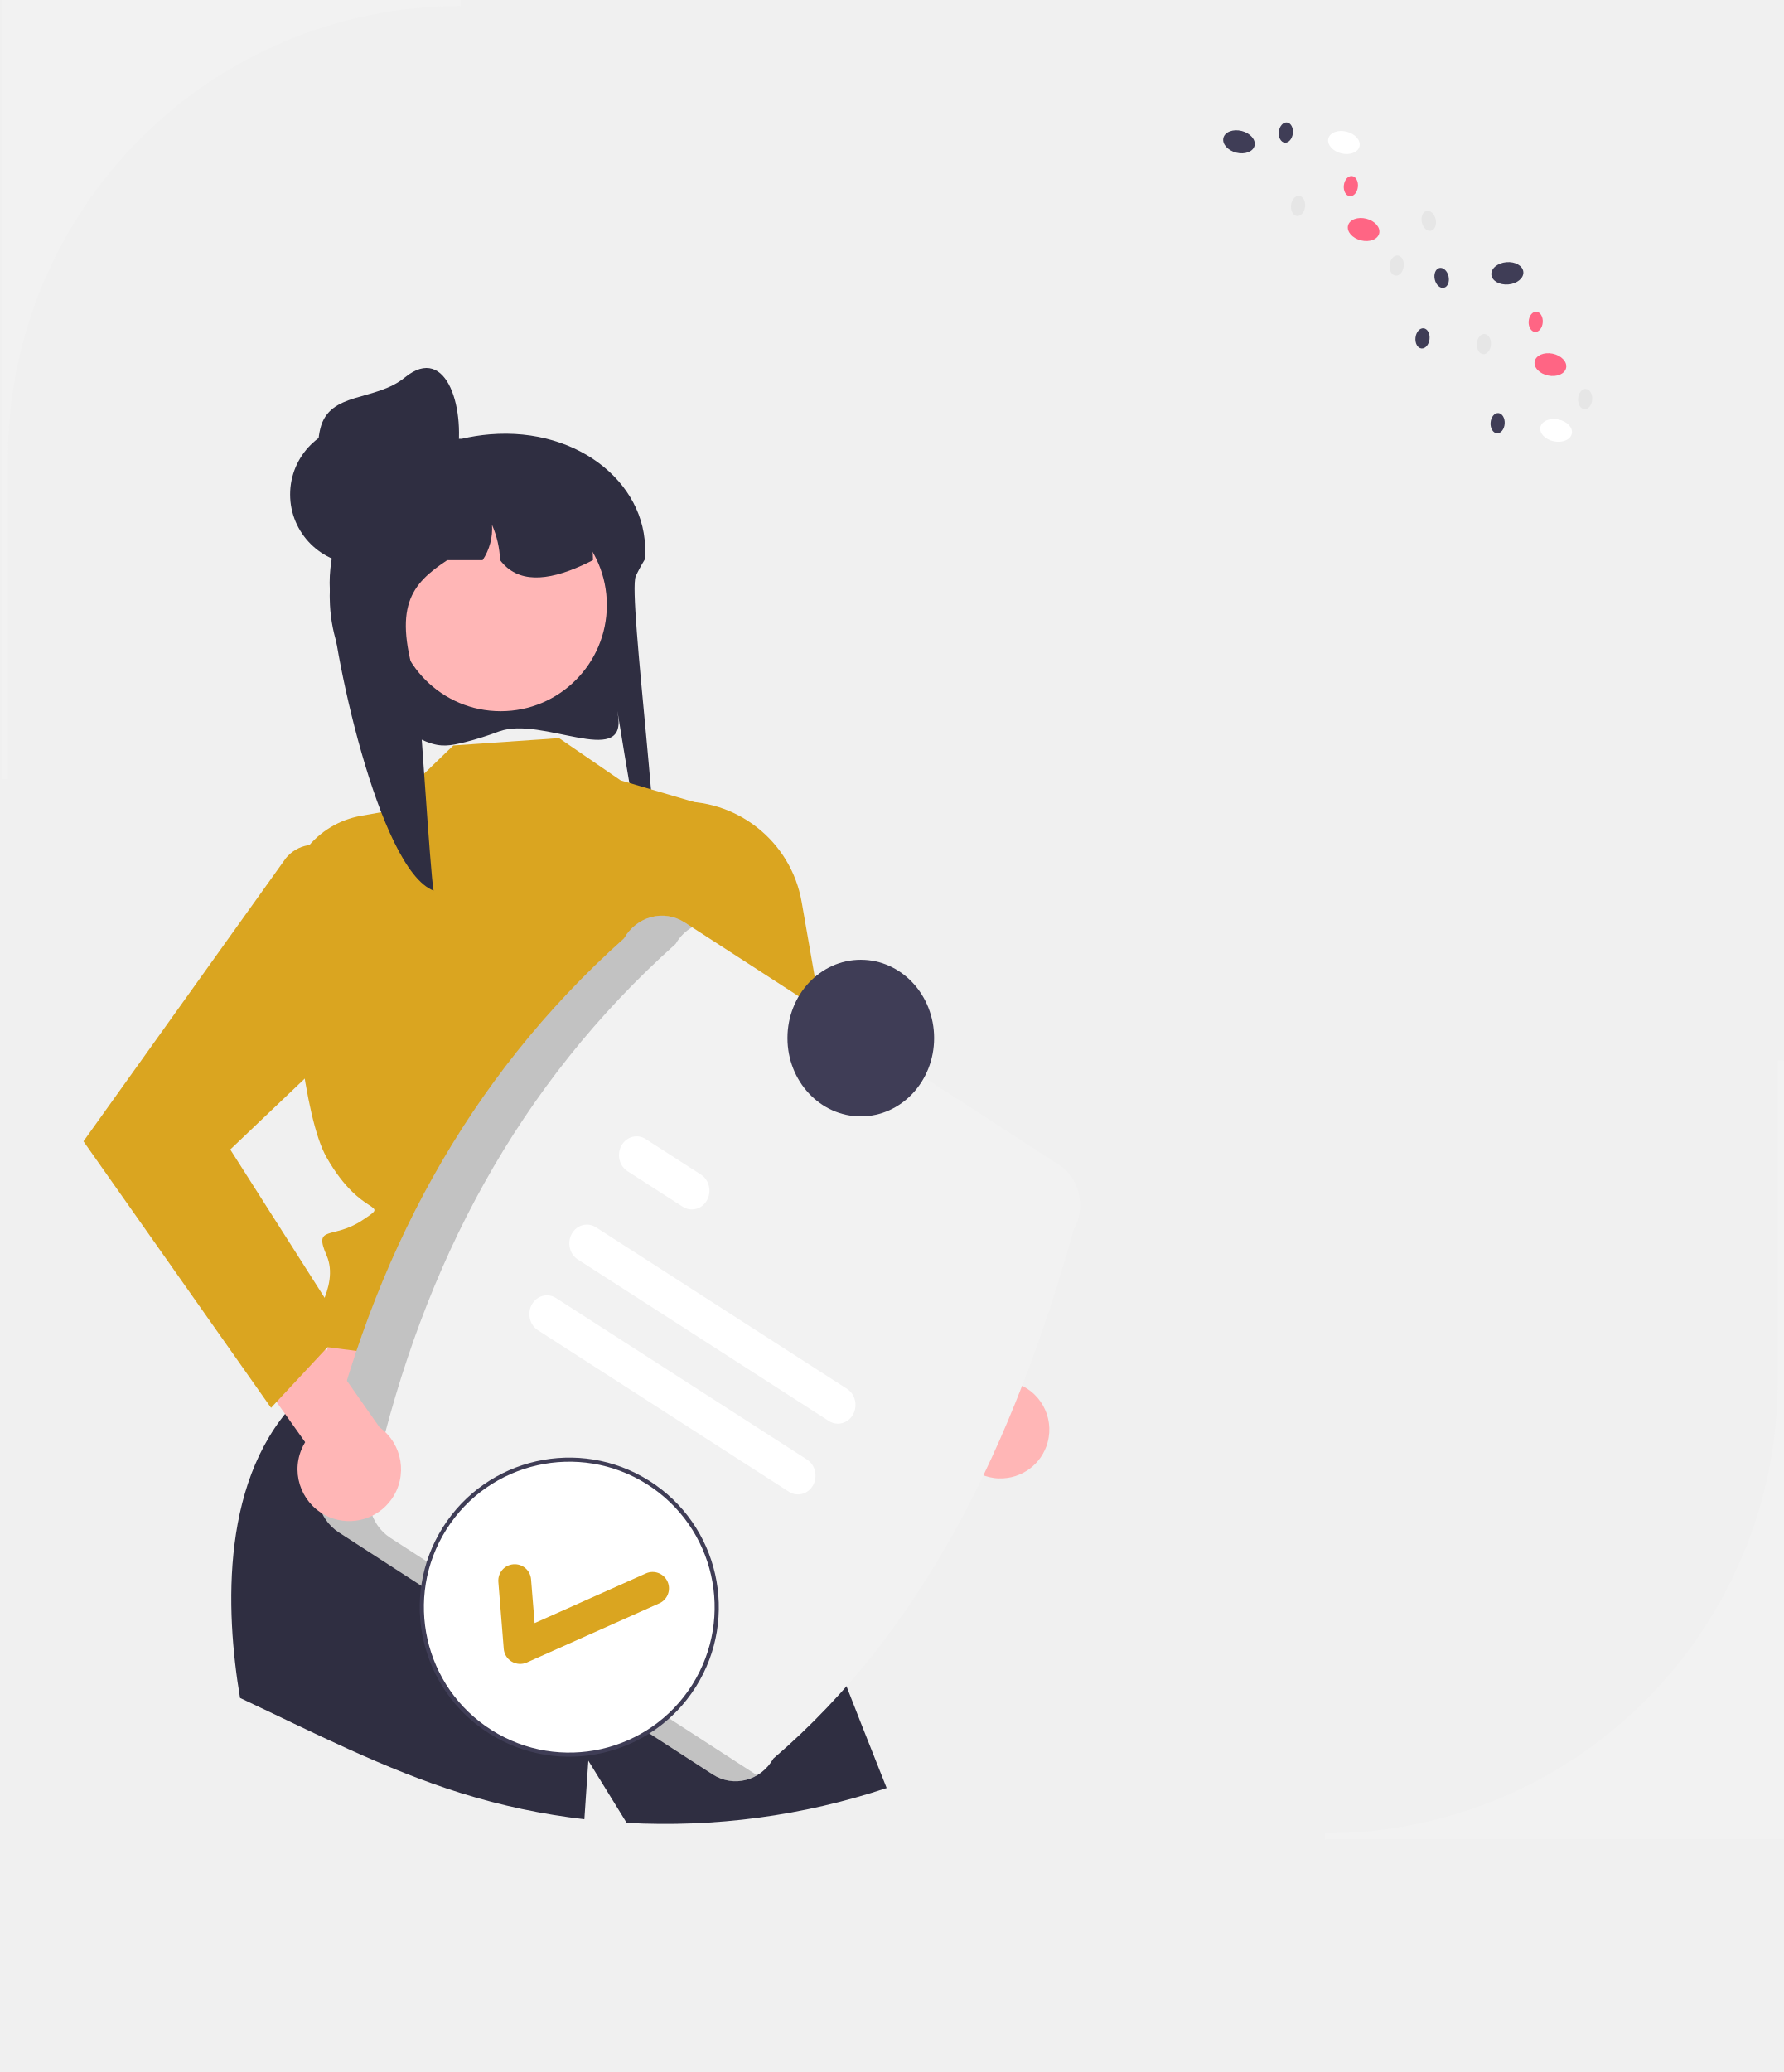
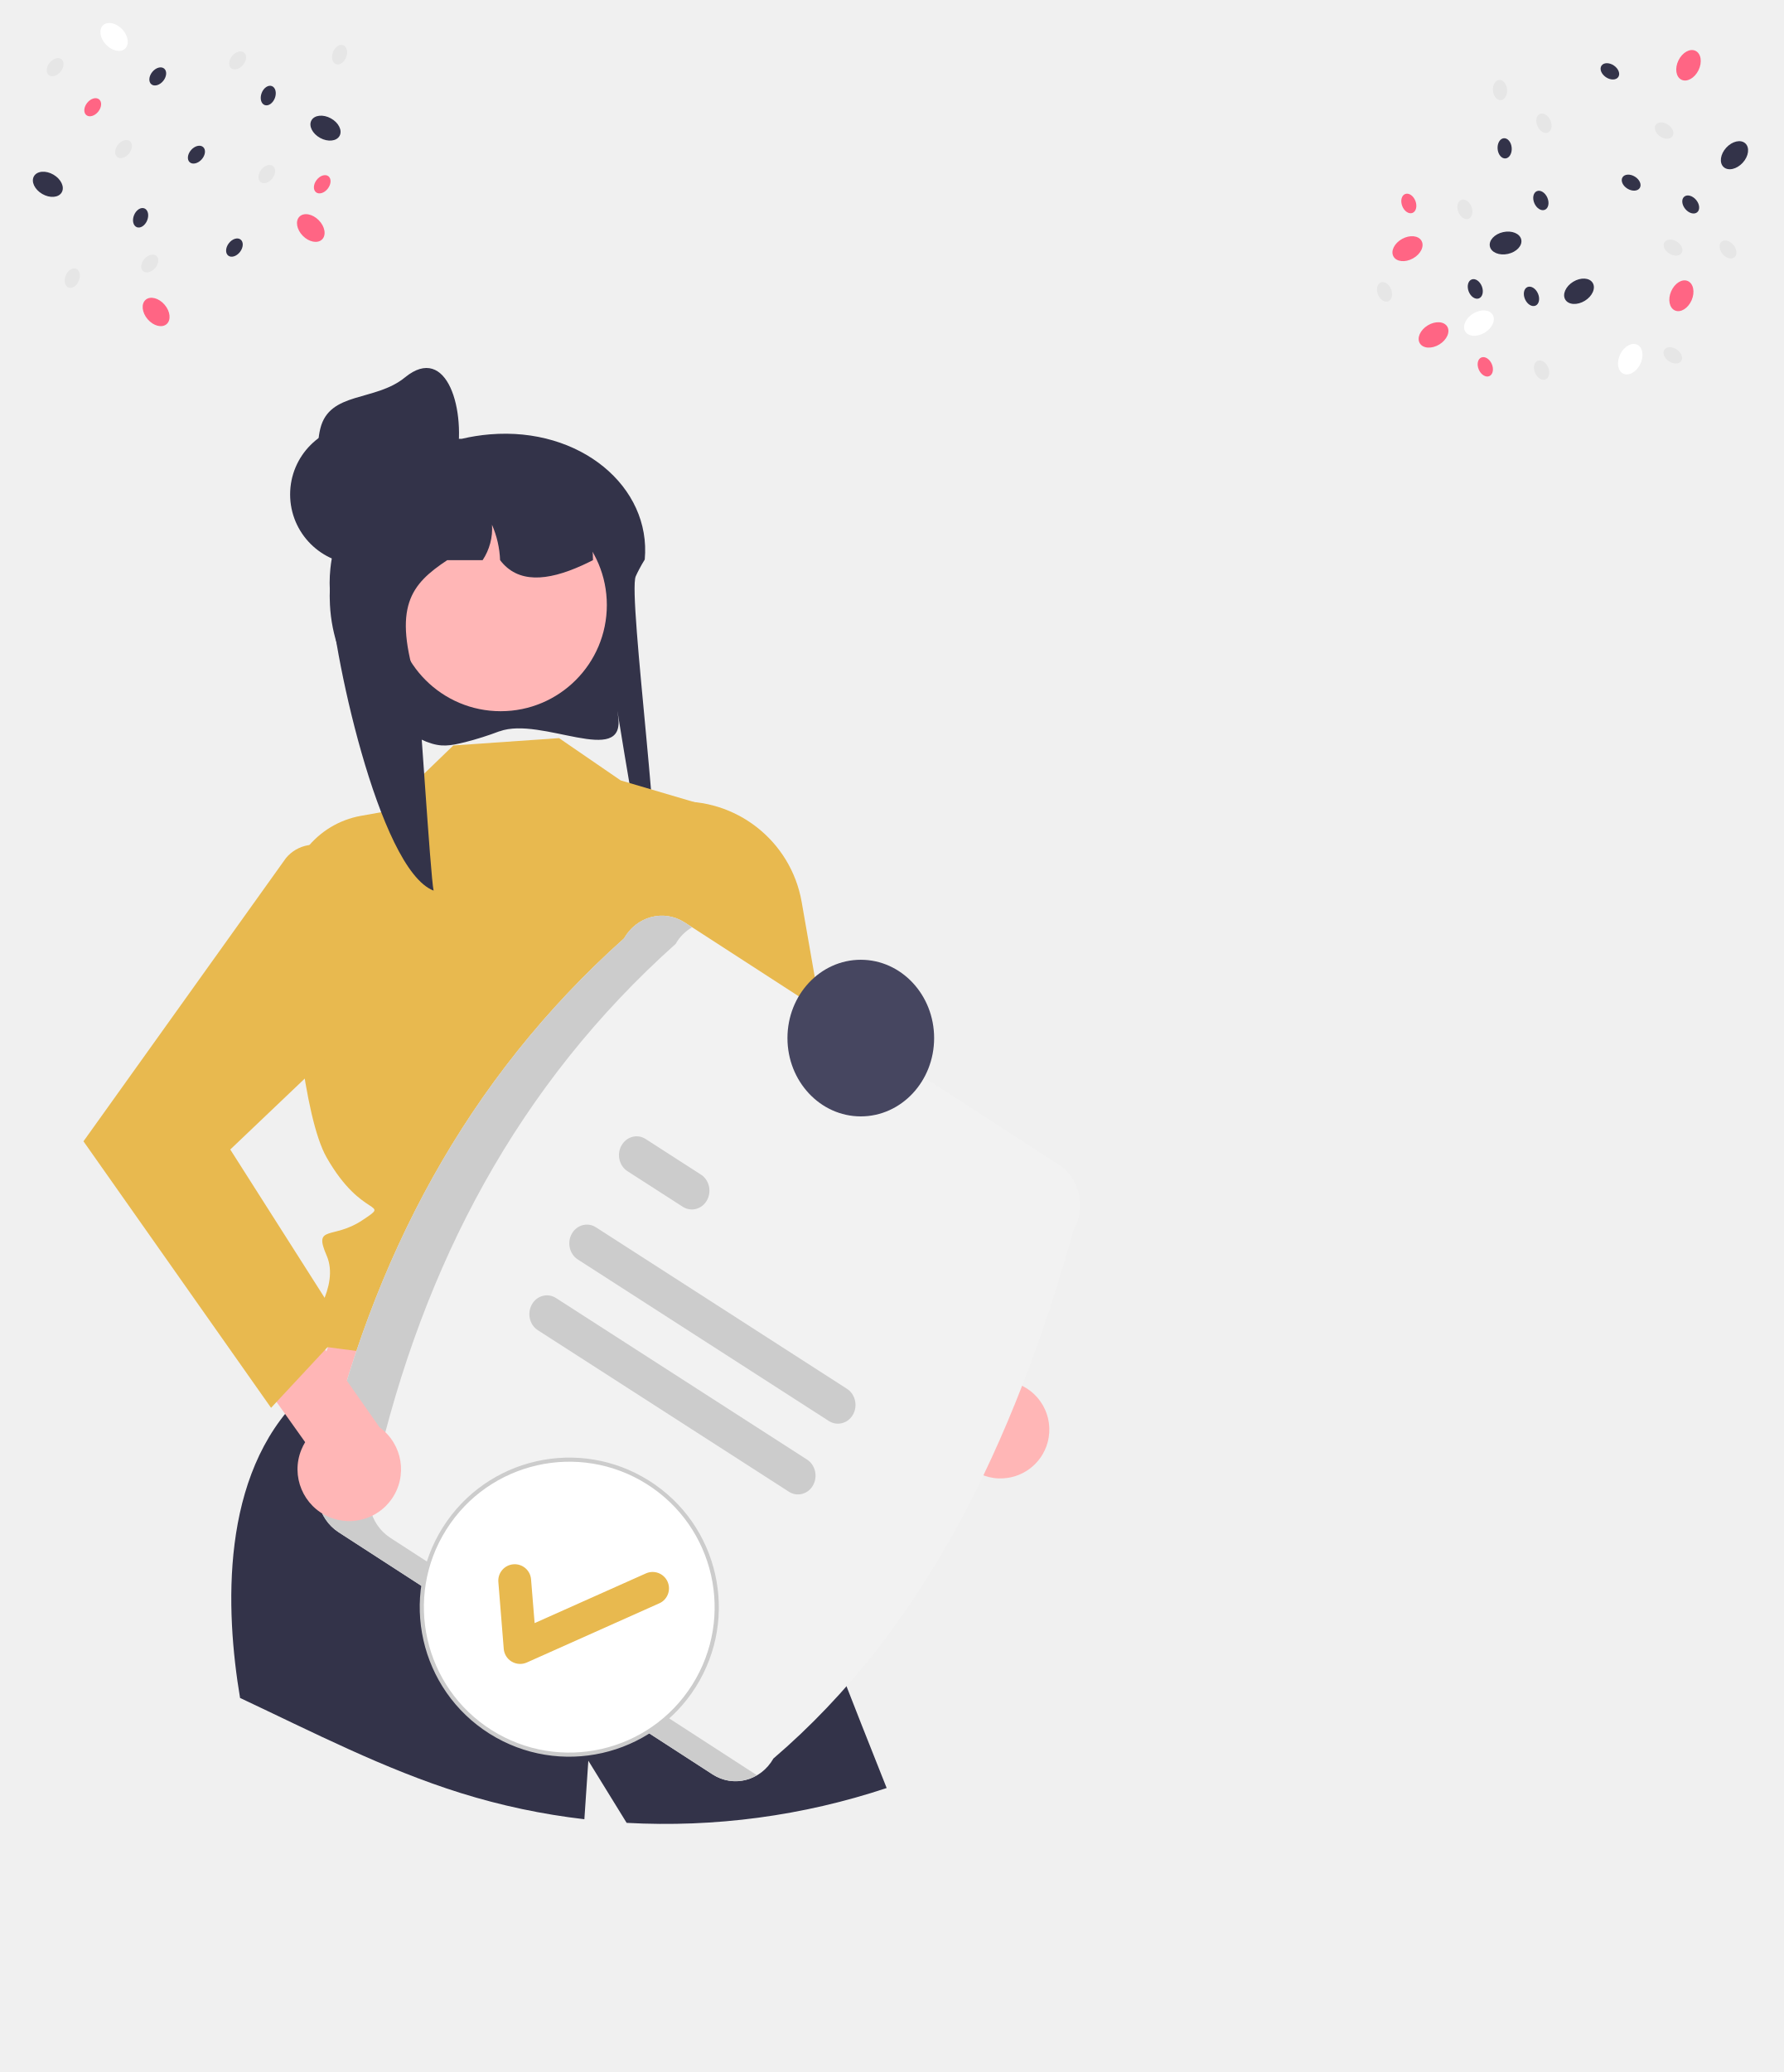
<svg xmlns="http://www.w3.org/2000/svg" id="Camada_1" version="1.1" viewBox="0 0 575.46 668.32">
  <defs>
    <style>
      .st0 {
        fill: #ff6584;
      }

      .st1 {
-         isolation: isolate;
-         opacity: .2;
+         fill: #e6e6e6;
      }

      .st2 {
-         fill: #2f2e41;
+         fill: #ffb6b6;
      }

-       .st3 {
-         fill: #e6e6e6;
+       .st3, .st4 {
+         fill: #ccc;
+       }
+ 
+       .st5 {
+         fill: #e8b94f;
+       }
+ 
+       .st6 {
+         fill: #fff;
+       }
+ 
+       .st7 {
+         fill: #f2f2f2;
+       }
+ 
+       .st8 {
+         fill: #464660;
      }

      .st4 {
-         fill: #ffb6b6;
+         isolation: isolate;
      }

-       .st5 {
-         fill: #3f3d56;
-       }
- 
-       .st6 {
-         fill: #daa520;
-       }
- 
-       .st7 {
-         fill: #fff;
-       }
- 
-       .st8 {
-         fill: #f2f2f2;
+       .st9 {
+         fill: #333349;
      }
    </style>
  </defs>
-   <path class="st8" d="M575.46,593.25h-147.98v-1.92h0c80.67,0,146.06-65.4,146.06-146.06h0v-103.27h1.92v251.25h0Z" />
-   <path class="st2" d="M161.14,235.87c-3.61,1.37-7.28,2.54-11.01,3.49-4.93,1.2-7.72,1.76-12.48-.09-.16-.06-.32-.13-.47-.19-18.45-7.84-30.52-25.83-30.79-45.87-.02-.33-.02-.69-.02-1.04,0-1.66.08-3.32.24-4.98.21-2.26.57-4.49,1.08-6.69h-.04c-3.85-3.95-5.34-9.35-4.85-14.78.68-7.46,4.75-14.18,11.03-18.25,4.86-3.05,10.33-4.99,16.03-5.66,1.53-.17,3.07-.27,4.61-.27h14.48c2.99-.7,6.02-1.18,9.09-1.44h.02c29.12-2.42,52.1,16.89,49.95,40.38-.01.02-.04.05-.05.08-.62,1.01-1.17,1.96-1.65,2.88-.46.85-.86,1.67-1.21,2.45-2.66,6,9.97,99.17,5.44,100.59-2.58.8-12.98-68.53-11.11-55.33,2.35,16.54-24.84-.23-38.26,4.74l-.02-.02Z" />
-   <polygon class="st4" points="205.02 404.29 245.4 490.29 90.09 474.56 122.51 391.99 205.02 404.29" />
-   <path class="st2" d="M286.06,576.72c-27.01,8.99-55.46,12.8-83.89,11.24l-12.36-20.05s-.52,7.46-1.28,18.88c-13.53-1.57-26.88-4.39-39.89-8.45-24.66-7.71-47.77-19.66-71.19-30.67-4.75-28.28-6.53-71.91,19.71-97.29l141.21,25.88s22.66,16.95,16.59,23.01c-6.06,6.06-7,5.13-3.02,9.1s12.59,9.31,12.67,12.79c.03,1.36,9.69,26.02,21.45,55.57h0Z" />
-   <path class="st6" d="M180.36,238.08l-34.11,2.37-22.05,21.31-7.72,1.38c-14.37,2.56-24.55,15.47-23.68,30.04,1.59,26.91,5.15,67.12,12.58,80.17,11.53,20.23,21.05,13.88,11.53,20.23-9.52,6.35-15.91,1.36-11.53,11.39,4.38,10.03-5.93,22.9-5.93,22.9l-4.1,4.1,4.35,1.78,138.76,18.06s-11.99-53.94-4.49-67.2c7.5-13.26,25.69-53.31,9.46-68.98l-15.88-55.86-27.31-8.05-19.86-13.63h0Z" />
-   <path class="st4" d="M322.32,476.87c-8.7-.28-15.54-7.56-15.26-16.27.02-.84.12-1.68.28-2.52l-65.08-44.08,7.76-21,76.92,52.92c8.39,2.29,13.34,10.95,11.04,19.34-1.91,7.02-8.4,11.82-15.66,11.59h0Z" />
-   <path class="st6" d="M217.33,258.62l-10.15.7,18.23,109.19,77.97,99.49,22.06-19.69-54.96-89.54-11.84-67.82c-3.45-19.76-21.29-33.74-41.3-32.34h0Z" />
-   <circle class="st4" cx="161.53" cy="195.15" r="34.25" />
-   <path class="st2" d="M191.31,180.67c-.57.3-1.13.58-1.71.85-.59.28-1.19.57-1.79.84-11.46,5.19-20.8,5.78-26.47-1.69-.15-3.93-1.04-7.8-2.61-11.41.28,4.04-.79,8.04-3.02,11.41h-11.41c-11.74,7.79-17.78,14.96-9.62,40.57.53,1.68,4.18,61.43,5.21,66.03-17.79-6.82-33.13-79.27-33.52-98.35-.02-.31-.02-.64-.02-.95,0-1.53.08-3.05.24-4.58.21-2.07.57-4.13,1.08-6.15h-.04c-3.67-3.52-5.46-8.55-4.85-13.59,2.98-3.91,6.67-7.22,10.88-9.76,3.83-1.86,7.82-3.35,11.92-4.48.11-.02.19-.04.29-.08,1.25-.35,2.54-.65,3.82-.92,2.64-.55,5.32-.96,8.02-1.21.19,0,.39-.02.56-.02,1.08,0,2.14.29,3.07.84h.02c1.81,1.08,2.93,3.03,2.95,5.14h12.71c.46,0,.94.01,1.4.04,17.7.7,31.92,8.28,32.84,25.67.04.6.05,1.19.05,1.79h0Z" />
-   <circle class="st2" cx="116.17" cy="159.48" r="22.57" />
-   <path class="st2" d="M147.16,149.04c-2.57,12.2-15.21,19.5-27.31,16.51s-19.5-15.21-16.51-27.31c2.98-12.1,17.67-8.61,27.31-16.51,13.64-11.17,19.97,10.87,16.51,27.31h0Z" />
-   <path class="st8" d="M104.43,473.29c15.47-67.35,46.12-125.25,96.89-170.61,4.09-7.18,12.86-9.48,19.6-5.13l120.69,78.13c6.73,4.37,8.88,13.73,4.8,20.92-19.38,69.12-48.4,129.09-96.89,170.61-4.09,7.18-12.86,9.48-19.6,5.13l-120.69-78.13c-6.73-4.37-8.88-13.73-4.8-20.92Z" />
-   <path class="st1" d="M125.88,495.99c-6.73-4.37-8.88-13.73-4.8-20.92,15.47-67.35,46.12-125.25,96.89-170.61,1.3-2.26,3.13-4.11,5.32-5.37l-2.38-1.54c-6.74-4.35-15.51-2.06-19.6,5.13-50.77,45.36-81.42,103.26-96.89,170.61-4.07,7.19-1.93,16.56,4.8,20.92l120.69,78.13c4.38,2.81,9.82,2.9,14.27.24l-118.31-76.59h0Z" />
-   <path class="st7" d="M267.42,458.35l-81.01-52.11c-2.68-1.73-3.54-5.46-1.92-8.32,1.61-2.86,5.1-3.77,7.77-2.06l81.01,52.11c2.68,1.73,3.53,5.46,1.91,8.32-1.61,2.85-5.09,3.76-7.76,2.06h0Z" />
-   <path class="st7" d="M220.29,389.25l-17.83-11.47c-2.69-1.71-3.57-5.44-1.95-8.31,1.61-2.87,5.1-3.81,7.78-2.09l.03.02,17.83,11.47c2.68,1.73,3.53,5.46,1.91,8.32-1.61,2.85-5.09,3.76-7.77,2.06h0Z" />
-   <path class="st7" d="M254.54,481.17l-81.01-52.11c-2.68-1.72-3.55-5.45-1.93-8.32,1.61-2.86,5.09-3.78,7.77-2.07h0l81.01,52.12c2.68,1.73,3.53,5.46,1.91,8.32-1.61,2.85-5.09,3.76-7.76,2.06h0Z" />
-   <ellipse class="st5" cx="277.71" cy="334.83" rx="23.66" ry="25.26" />
-   <circle class="st7" cx="183.67" cy="518.39" r="47.58" transform="translate(-312.76 281.71) rotate(-45)" />
-   <path class="st5" d="M157.93,559.2c-22.54-14.22-29.28-44-15.07-66.54,14.22-22.54,44-29.28,66.54-15.07,22.54,14.21,29.28,44,15.07,66.54-14.23,22.51-44,29.25-66.54,15.07h0ZM208.69,478.71c-21.92-13.82-50.88-7.26-64.7,14.65s-7.26,50.88,14.65,64.7c21.92,13.82,50.88,7.26,64.7-14.65h0c13.79-21.93,7.24-50.87-14.65-64.7h0Z" />
-   <path class="st6" d="M164.97,535.88c-1.41-.89-2.32-2.39-2.45-4.05l-1.74-21.56c-.24-2.91,1.92-5.47,4.84-5.71s5.47,1.92,5.71,4.84c0,0,0,0,0,.02l1.15,14.11,35.9-16.03c2.67-1.2,5.8,0,6.99,2.66s0,5.8-2.66,6.99c0,0,0,0-.02,0l-42.73,19.09c-1.57.7-3.38.59-4.85-.28l-.12-.08Z" />
-   <ellipse class="st5" cx="486.3" cy="88.16" rx="5.18" ry="3.6" transform="translate(-5.74 41.77) rotate(-4.89)" />
-   <ellipse class="st3" cx="460.96" cy="71.23" rx="2.28" ry="3.27" transform="translate(-4.37 103.33) rotate(-12.73)" />
-   <ellipse class="st5" cx="465.11" cy="89.63" rx="2.28" ry="3.27" transform="translate(-8.32 104.69) rotate(-12.73)" />
-   <ellipse class="st7" cx="433.57" cy="45.97" rx="3.6" ry="5.18" transform="translate(282.51 454.96) rotate(-75.78)" />
-   <ellipse class="st5" cx="399.72" cy="45.74" rx="3.6" ry="5.18" transform="translate(257.19 421.98) rotate(-75.78)" />
-   <ellipse class="st0" cx="439.92" cy="74.04" rx="3.6" ry="5.18" transform="translate(260.09 482.29) rotate(-75.78)" />
-   <ellipse class="st3" cx="450.6" cy="85.66" rx="3.27" ry="2.28" transform="translate(315.4 523.95) rotate(-83.62)" />
-   <ellipse class="st5" cx="458.94" cy="109.14" rx="3.27" ry="2.28" transform="translate(299.47 553.12) rotate(-83.62)" />
-   <ellipse class="st3" cx="418.79" cy="66.44" rx="3.27" ry="2.28" transform="translate(306.22 475.25) rotate(-83.62)" />
-   <ellipse class="st0" cx="435.82" cy="60.05" rx="3.27" ry="2.28" transform="translate(327.71 486.49) rotate(-83.62)" />
-   <ellipse class="st5" cx="414.83" cy="42.76" rx="3.27" ry="2.28" transform="translate(326.25 450.27) rotate(-83.62)" />
-   <path class="st8" d="M2.54,251.25H.63V0h147.98v1.92h0C67.94,1.92,2.54,67.31,2.54,147.97h0v103.27h0Z" />
-   <path class="st4" d="M106.37,489.4c-8.55-3.51-12.64-13.28-9.13-21.83.33-.83.74-1.63,1.21-2.4l-48.33-67.94,15.5-17.98,56.81,81.11c7.49,5.39,9.2,15.83,3.81,23.32-4.51,6.27-12.73,8.63-19.87,5.71h0Z" />
-   <path class="st6" d="M107.48,274.1h0c-5.05-2.97-11.52-1.84-15.24,2.69l-65.31,91.34,60.52,85.96,23.68-25.43-36.84-57.89,48.96-46.61c8.33-18.25,1.52-39.85-15.77-50.03h.01Z" />
-   <ellipse class="st7" cx="502.03" cy="138.83" rx="3.6" ry="5.18" transform="translate(265.17 602.73) rotate(-78.41)" />
-   <ellipse class="st0" cx="500.19" cy="117.61" rx="3.6" ry="5.18" transform="translate(284.49 583.97) rotate(-78.41)" />
-   <ellipse class="st3" cx="511.4" cy="128.72" rx="3.27" ry="2.28" transform="translate(349.51 630.6) rotate(-86.25)" />
-   <ellipse class="st3" cx="478.74" cy="110.99" rx="3.27" ry="2.28" transform="translate(336.67 581.44) rotate(-86.25)" />
-   <ellipse class="st0" cx="495.46" cy="103.81" rx="3.27" ry="2.28" transform="translate(359.46 591.42) rotate(-86.25)" />
-   <ellipse class="st5" cx="483.16" cy="136.5" rx="3.27" ry="2.28" transform="translate(315.36 609.7) rotate(-86.25)" />
+   <path class="st9" d="M161.14,235.87c-3.61,1.37-7.28,2.54-11.01,3.49-4.93,1.2-7.72,1.76-12.48-.09-.16-.06-.32-.13-.47-.19-18.45-7.84-30.52-25.83-30.79-45.87-.02-.33-.02-.69-.02-1.04,0-1.66.08-3.32.24-4.98.21-2.26.57-4.49,1.08-6.69h-.04c-3.85-3.95-5.34-9.35-4.85-14.78.68-7.46,4.75-14.18,11.03-18.25,4.86-3.05,10.33-4.99,16.03-5.66,1.53-.17,3.07-.27,4.61-.27h14.48c2.99-.7,6.02-1.18,9.09-1.44h.02c29.12-2.42,52.1,16.89,49.95,40.38,0,.02-.04.05-.05.08-.62,1.01-1.17,1.96-1.65,2.88-.46.85-.86,1.67-1.21,2.45-2.66,6,9.97,99.17,5.44,100.59-2.58.8-12.98-68.53-11.11-55.33,2.35,16.54-24.84-.23-38.26,4.74l-.02-.02h-.01Z" />
+   <polygon class="st2" points="205.02 404.29 245.4 490.29 90.09 474.56 122.51 391.99 205.02 404.29" />
+   <path class="st9" d="M286.06,576.72c-27.01,8.99-55.46,12.8-83.89,11.24l-12.36-20.05s-.52,7.46-1.28,18.88c-13.53-1.57-26.88-4.39-39.89-8.45-24.66-7.71-47.77-19.66-71.19-30.67-4.75-28.28-6.53-71.91,19.71-97.29l141.21,25.88s22.66,16.95,16.59,23.01c-6.06,6.06-7,5.13-3.02,9.1,3.98,3.97,12.59,9.31,12.67,12.79.03,1.36,9.69,26.02,21.45,55.57h0Z" />
+   <path class="st5" d="M180.36,238.08l-34.11,2.37-22.05,21.31-7.72,1.38c-14.37,2.56-24.55,15.47-23.68,30.04,1.59,26.91,5.15,67.12,12.58,80.17,11.53,20.23,21.05,13.88,11.53,20.23s-15.91,1.36-11.53,11.39c4.38,10.03-5.93,22.9-5.93,22.9l-4.1,4.1,4.35,1.78,138.76,18.06s-11.99-53.94-4.49-67.2,25.69-53.31,9.46-68.98l-15.88-55.86-27.31-8.05-19.86-13.63h-.02Z" />
+   <path class="st2" d="M322.32,476.87c-8.7-.28-15.54-7.56-15.26-16.27.02-.84.12-1.68.28-2.52l-65.08-44.08,7.76-21,76.92,52.92c8.39,2.29,13.34,10.95,11.04,19.34-1.91,7.02-8.4,11.82-15.66,11.59h0v.02Z" />
+   <path class="st5" d="M217.33,258.62l-10.15.7,18.23,109.19,77.97,99.49,22.06-19.69-54.96-89.54-11.84-67.82c-3.45-19.76-21.29-33.74-41.3-32.34h-.01Z" />
+   <circle class="st2" cx="161.53" cy="195.15" r="34.25" />
+   <path class="st9" d="M191.31,180.67c-.57.3-1.13.58-1.71.85-.59.28-1.19.57-1.79.84-11.46,5.19-20.8,5.78-26.47-1.69-.15-3.93-1.04-7.8-2.61-11.41.28,4.04-.79,8.04-3.02,11.41h-11.41c-11.74,7.79-17.78,14.96-9.62,40.57.53,1.68,4.18,61.43,5.21,66.03-17.79-6.82-33.13-79.27-33.52-98.35-.02-.31-.02-.64-.02-.95,0-1.53.08-3.05.24-4.58.21-2.07.57-4.13,1.08-6.15h-.04c-3.67-3.52-5.46-8.55-4.85-13.59,2.98-3.91,6.67-7.22,10.88-9.76,3.83-1.86,7.82-3.35,11.92-4.48.11-.02.19-.04.29-.08,1.25-.35,2.54-.65,3.82-.92,2.64-.55,5.32-.96,8.02-1.21.19,0,.39-.02.56-.02,1.08,0,2.14.29,3.07.84h.02c1.81,1.08,2.93,3.03,2.95,5.14h12.71c.46,0,.94,0,1.4.04,17.7.7,31.92,8.28,32.84,25.67.04.6.05,1.19.05,1.79h0Z" />
+   <circle class="st9" cx="116.17" cy="159.48" r="22.57" />
+   <path class="st9" d="M147.16,149.04c-2.57,12.2-15.21,19.5-27.31,16.51s-19.5-15.21-16.51-27.31c2.98-12.1,17.67-8.61,27.31-16.51,13.64-11.17,19.97,10.87,16.51,27.31h0Z" />
+   <path class="st7" d="M104.43,473.29c15.47-67.35,46.12-125.25,96.89-170.61,4.09-7.18,12.86-9.48,19.6-5.13l120.69,78.13c6.73,4.37,8.88,13.73,4.8,20.92-19.38,69.12-48.4,129.09-96.89,170.61-4.09,7.18-12.86,9.48-19.6,5.13l-120.69-78.13c-6.73-4.37-8.88-13.73-4.8-20.92Z" />
+   <path class="st4" d="M125.88,495.99c-6.73-4.37-8.88-13.73-4.8-20.92,15.47-67.35,46.12-125.25,96.89-170.61,1.3-2.26,3.13-4.11,5.32-5.37l-2.38-1.54c-6.74-4.35-15.51-2.06-19.6,5.13-50.77,45.36-81.42,103.26-96.89,170.61-4.07,7.19-1.93,16.56,4.8,20.92l120.69,78.13c4.38,2.81,9.82,2.9,14.27.24l-118.31-76.59h0Z" />
+   <path class="st3" d="M267.42,458.35l-81.01-52.11c-2.68-1.73-3.54-5.46-1.92-8.32,1.61-2.86,5.1-3.77,7.77-2.06l81.01,52.11c2.68,1.73,3.53,5.46,1.91,8.32-1.61,2.85-5.09,3.76-7.76,2.06h0Z" />
+   <path class="st3" d="M220.29,389.25l-17.83-11.47c-2.69-1.71-3.57-5.44-1.95-8.31,1.61-2.87,5.1-3.81,7.78-2.09l.03.02,17.83,11.47c2.68,1.73,3.53,5.46,1.91,8.32-1.61,2.85-5.09,3.76-7.77,2.06h0Z" />
+   <path class="st3" d="M254.54,481.17l-81.01-52.11c-2.68-1.72-3.55-5.45-1.93-8.32,1.61-2.86,5.09-3.78,7.77-2.07h0l81.01,52.12c2.68,1.73,3.53,5.46,1.91,8.32-1.61,2.85-5.09,3.76-7.76,2.06h0Z" />
+   <ellipse class="st8" cx="277.71" cy="334.83" rx="23.66" ry="25.26" />
+   <circle class="st6" cx="183.67" cy="518.39" r="47.58" transform="translate(-312.76 281.71) rotate(-45)" />
+   <path class="st3" d="M157.93,559.2c-22.54-14.22-29.28-44-15.07-66.54,14.22-22.54,44-29.28,66.54-15.07s29.28,44,15.07,66.54c-14.23,22.51-44,29.25-66.54,15.07h0ZM208.69,478.71c-21.92-13.82-50.88-7.26-64.7,14.65-13.82,21.91-7.26,50.88,14.65,64.7,21.92,13.82,50.88,7.26,64.7-14.65h0c13.79-21.93,7.24-50.87-14.65-64.7h0Z" />
+   <path class="st5" d="M164.97,535.88c-1.41-.89-2.32-2.39-2.45-4.05l-1.74-21.56c-.24-2.91,1.92-5.47,4.84-5.71s5.47,1.92,5.71,4.84v.02l1.15,14.11,35.9-16.03c2.67-1.2,5.8,0,6.99,2.66,1.19,2.66,0,5.8-2.66,6.99h-.02l-42.73,19.09c-1.57.7-3.38.59-4.85-.28l-.12-.08h-.02Z" />
+   <ellipse class="st9" cx="485.73" cy="78.38" rx="5.18" ry="3.6" transform="translate(-5.51 105.96) rotate(-12.38)" />
+   <ellipse class="st1" cx="483.93" cy="29.05" rx="2.28" ry="3.27" transform="translate(-.78 38.39) rotate(-4.54)" />
+   <ellipse class="st9" cx="485.43" cy="47.85" rx="2.28" ry="3.27" transform="translate(-2.26 38.57) rotate(-4.54)" />
+   <ellipse class="st6" cx="477.15" cy="104.21" rx="5.18" ry="3.6" transform="translate(15.83 264.59) rotate(-31.49)" />
+   <ellipse class="st9" cx="509.42" cy="93.95" rx="5.18" ry="3.6" transform="translate(25.95 279.93) rotate(-31.49)" />
+   <ellipse class="st0" cx="462.49" cy="108.03" rx="5.18" ry="3.6" transform="translate(11.68 257.49) rotate(-31.49)" />
+   <ellipse class="st1" cx="498.1" cy="39.75" rx="2.28" ry="3.27" transform="translate(25.89 203.15) rotate(-23.65)" />
+   <ellipse class="st9" cx="497.12" cy="64.66" rx="2.28" ry="3.27" transform="translate(15.81 204.85) rotate(-23.65)" />
+   <ellipse class="st1" cx="497.35" cy="119.37" rx="2.28" ry="3.27" transform="translate(-6.11 209.54) rotate(-23.65)" />
+   <ellipse class="st0" cx="479.19" cy="118.32" rx="2.28" ry="3.27" transform="translate(-7.22 202.16) rotate(-23.65)" />
+   <ellipse class="st9" cx="494.09" cy="95.59" rx="2.28" ry="3.27" transform="translate(3.15 206.23) rotate(-23.65)" />
+   <path class="st2" d="M106.37,489.4c-8.55-3.51-12.64-13.28-9.13-21.83.33-.83.74-1.63,1.21-2.4l-48.33-67.94,15.5-17.98,56.81,81.11c7.49,5.39,9.2,15.83,3.81,23.32-4.51,6.27-12.73,8.63-19.87,5.71h0Z" />
+   <path class="st5" d="M107.48,274.1h0c-5.05-2.97-11.52-1.84-15.24,2.69l-65.31,91.34,60.52,85.96,23.68-25.43-36.84-57.89,48.96-46.61c8.33-18.25,1.52-39.85-15.77-50.03h.01v-.03Z" />
+   <ellipse class="st0" cx="454.09" cy="80.22" rx="5.18" ry="3.6" transform="translate(17.68 229.13) rotate(-28.86)" />
+   <ellipse class="st1" cx="446.68" cy="94.15" rx="2.28" ry="3.27" transform="translate(-4.05 166.48) rotate(-21.02)" />
+   <ellipse class="st1" cx="472.61" cy="67.52" rx="2.28" ry="3.27" transform="translate(7.23 174.01) rotate(-21.02)" />
+   <ellipse class="st0" cx="454.52" cy="65.63" rx="2.28" ry="3.27" transform="translate(6.7 167.4) rotate(-21.02)" />
+   <ellipse class="st9" cx="475.96" cy="93.2" rx="2.28" ry="3.27" transform="translate(-1.76 176.92) rotate(-21.02)" />
+   <ellipse class="st9" cx="15.44" cy="59.44" rx="3.6" ry="5.18" transform="translate(-43.7 42.88) rotate(-59.79)" />
+   <ellipse class="st1" cx="23.32" cy="89.7" rx="3.27" ry="2.28" transform="translate(-68.51 77.14) rotate(-67.63)" />
+   <ellipse class="st9" cx="45.37" cy="70.24" rx="3.27" ry="2.28" transform="translate(-36.86 85.47) rotate(-67.63)" />
+   <ellipse class="st0" cx="50.37" cy="100.62" rx="3.6" ry="5.18" transform="translate(-53.42 57.15) rotate(-40.68)" />
+   <ellipse class="st1" cx="48.31" cy="84.98" rx="3.27" ry="2.28" transform="translate(-47.35 64.9) rotate(-48.52)" />
+   <ellipse class="st9" cx="63.37" cy="49.88" rx="3.27" ry="2.28" transform="translate(-15.97 64.32) rotate(-48.52)" />
+   <ellipse class="st6" cx="36.8" cy="11.91" rx="3.6" ry="5.18" transform="translate(1.86 28.49) rotate(-43.31)" />
+   <ellipse class="st1" cx="17.79" cy="21.66" rx="3.27" ry="2.28" transform="translate(-10.24 21.93) rotate(-51.15)" />
+   <ellipse class="st1" cx="39.86" cy="48.08" rx="3.27" ry="2.28" transform="translate(-22.59 48.97) rotate(-51.15)" />
+   <ellipse class="st0" cx="29.91" cy="34.58" rx="3.27" ry="2.28" transform="translate(-15.78 36.19) rotate(-51.15)" />
+   <ellipse class="st9" cx="50.9" cy="24.65" rx="3.27" ry="2.28" transform="translate(-.23 48.83) rotate(-51.15)" />
+   <ellipse class="st9" cx="559.55" cy="50.03" rx="5.18" ry="3.6" transform="translate(144.47 428.59) rotate(-47.47)" />
+   <ellipse class="st1" cx="557.47" cy="80.43" rx="2.28" ry="3.27" transform="translate(76.84 374.09) rotate(-39.63)" />
+   <ellipse class="st9" cx="545.44" cy="65.92" rx="2.28" ry="3.27" transform="translate(83.33 363.08) rotate(-39.63)" />
+   <ellipse class="st0" cx="542.41" cy="95.38" rx="5.18" ry="3.6" transform="translate(239.34 555.21) rotate(-66.58)" />
+   <ellipse class="st1" cx="539.72" cy="79.83" rx="2.28" ry="3.27" transform="translate(191.45 499.8) rotate(-58.74)" />
+   <ellipse class="st9" cx="526.21" cy="58.88" rx="2.28" ry="3.27" transform="translate(202.85 478.17) rotate(-58.74)" />
+   <ellipse class="st6" cx="525.92" cy="115.83" rx="5.18" ry="3.6" transform="translate(190.93 537.48) rotate(-63.95)" />
+   <ellipse class="st0" cx="544.71" cy="21.04" rx="5.18" ry="3.6" transform="translate(286.63 501.19) rotate(-63.95)" />
+   <ellipse class="st1" cx="539.65" cy="114.59" rx="2.28" ry="3.27" transform="translate(143.65 498.69) rotate(-56.11)" />
+   <ellipse class="st1" cx="536.85" cy="42.08" rx="2.28" ry="3.27" transform="translate(202.6 464.29) rotate(-56.11)" />
+   <ellipse class="st9" cx="519.35" cy="22.99" rx="2.28" ry="3.27" transform="translate(210.71 441.31) rotate(-56.11)" />
+   <ellipse class="st9" cx="105.02" cy="41.34" rx="3.6" ry="5.18" transform="translate(18.28 113.55) rotate(-61.27)" />
+   <ellipse class="st1" cx="109.57" cy="17.63" rx="3.27" ry="2.28" transform="translate(54.02 113.71) rotate(-69.11)" />
+   <ellipse class="st9" cx="86.55" cy="30.83" rx="3.27" ry="2.28" transform="translate(26.88 100.69) rotate(-69.11)" />
+   <ellipse class="st1" cx="76.67" cy="19.49" rx="3.27" ry="2.28" transform="translate(12.45 65.69) rotate(-50)" />
+   <ellipse class="st0" cx="100.27" cy="73.55" rx="3.6" ry="5.18" transform="translate(-22.71 91.99) rotate(-44.79)" />
+   <ellipse class="st1" cx="86.07" cy="56.16" rx="3.27" ry="2.28" transform="translate(-10.8 90.47) rotate(-52.63)" />
+   <ellipse class="st0" cx="103.96" cy="59.44" rx="3.27" ry="2.28" transform="translate(-6.38 105.98) rotate(-52.63)" />
+   <ellipse class="st9" cx="75.63" cy="79.86" rx="3.27" ry="2.28" transform="translate(-33.74 91.49) rotate(-52.63)" />
</svg>
